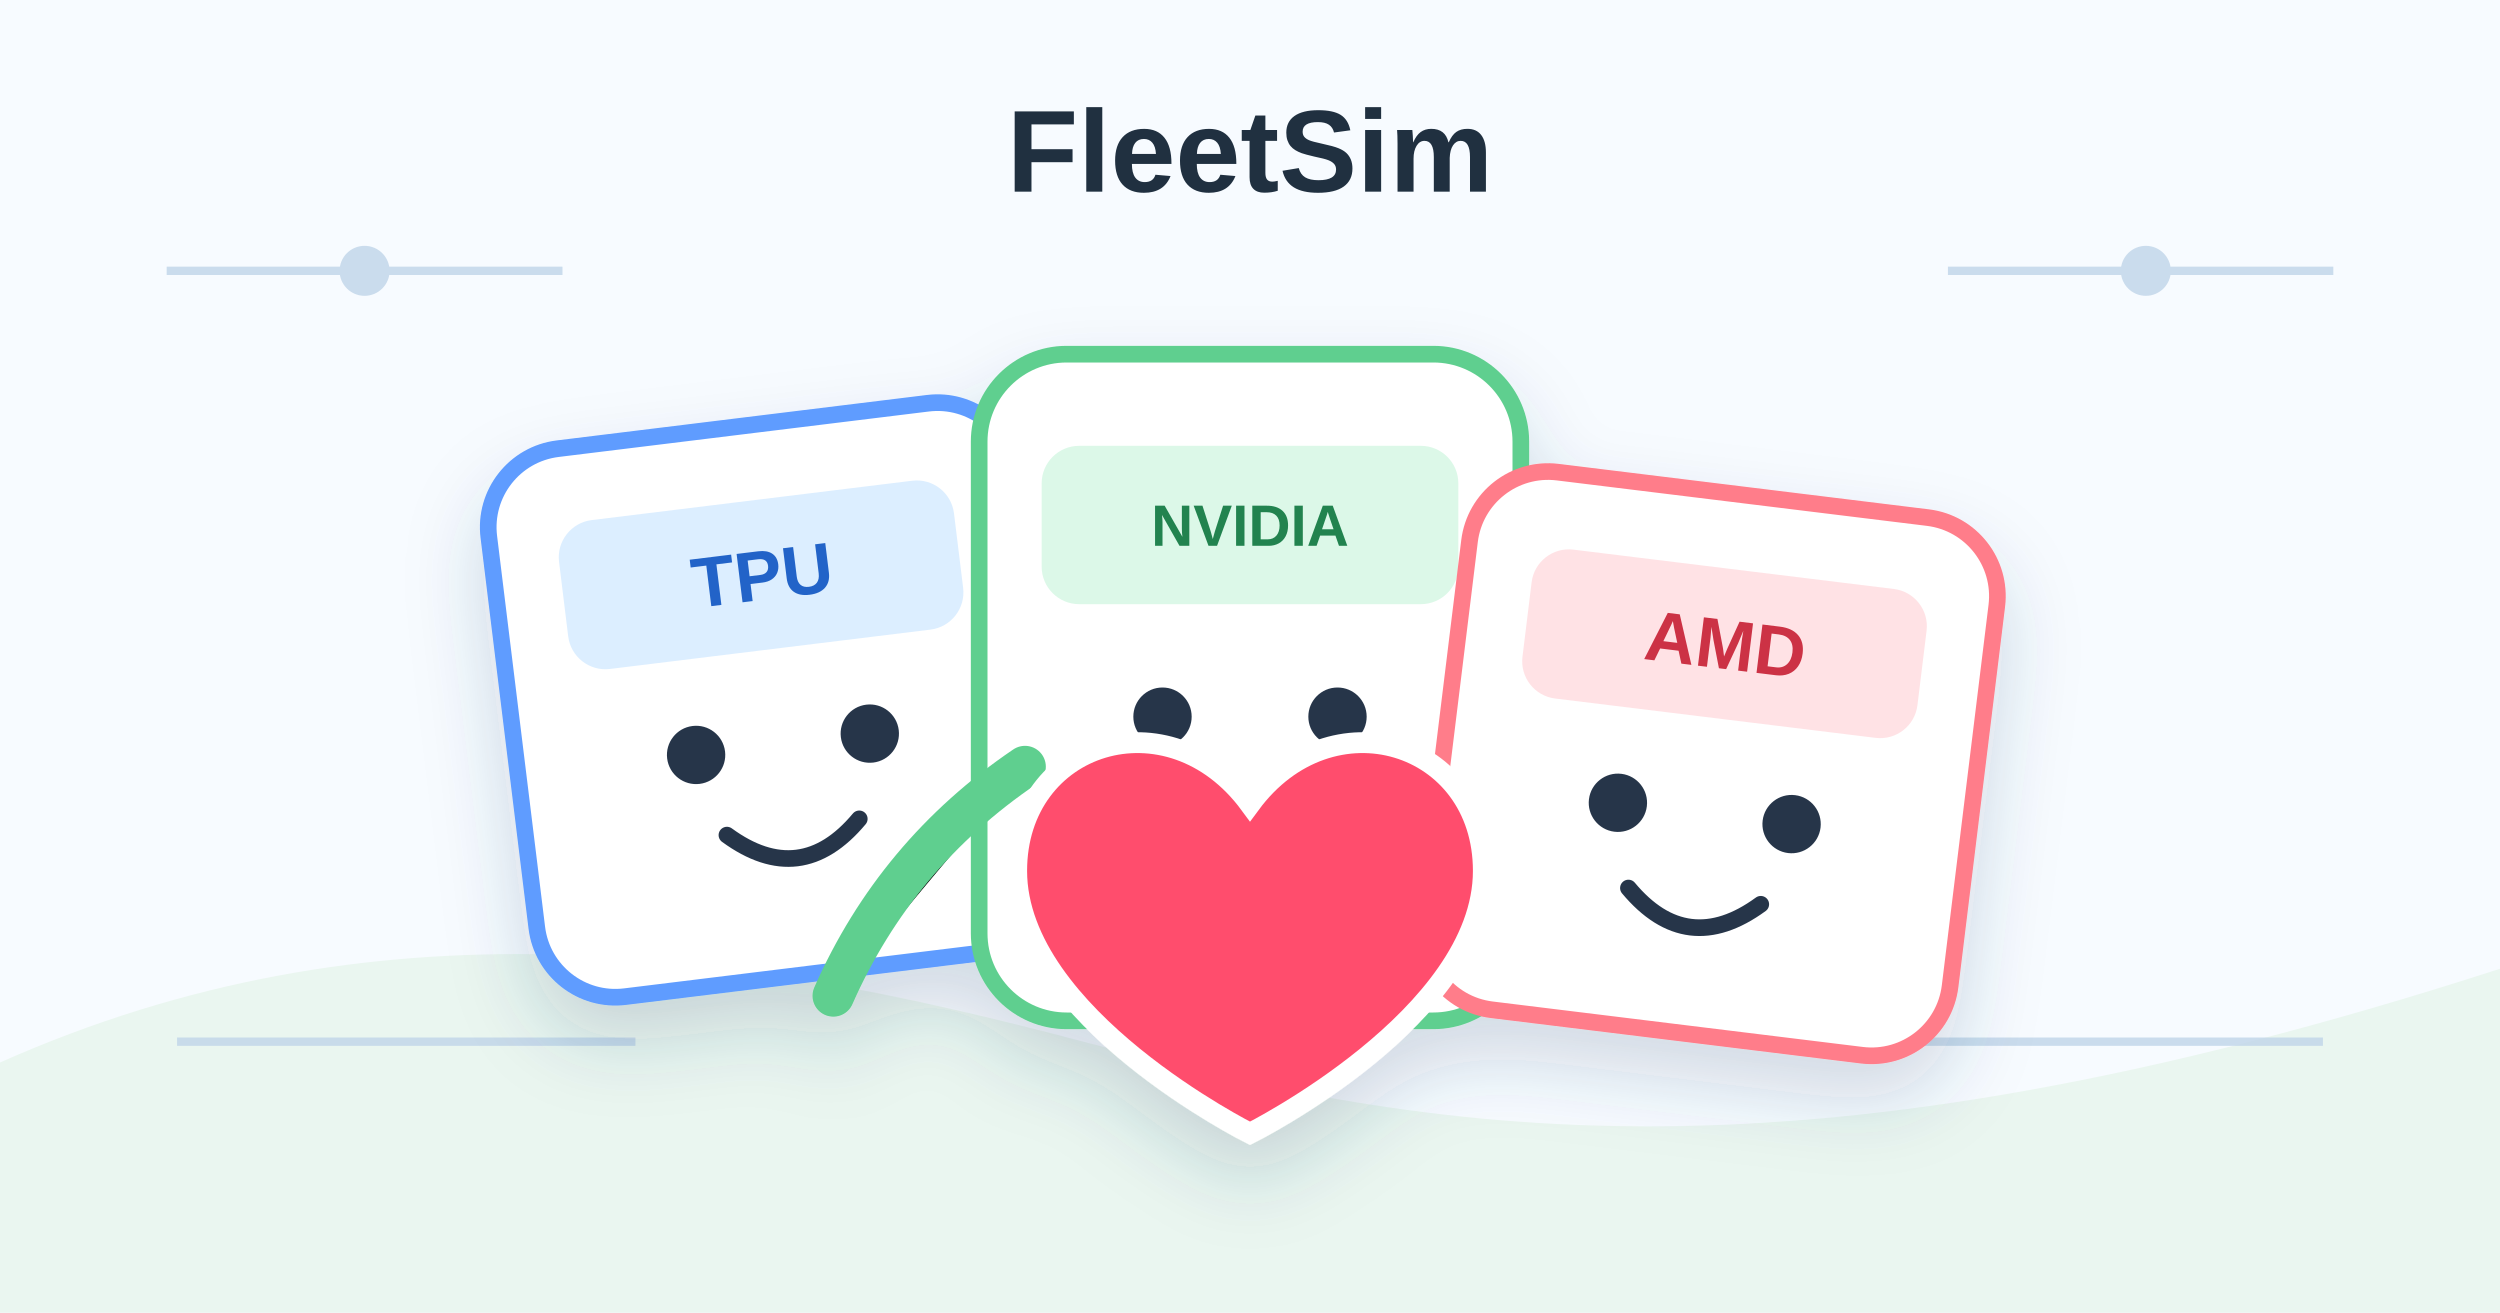
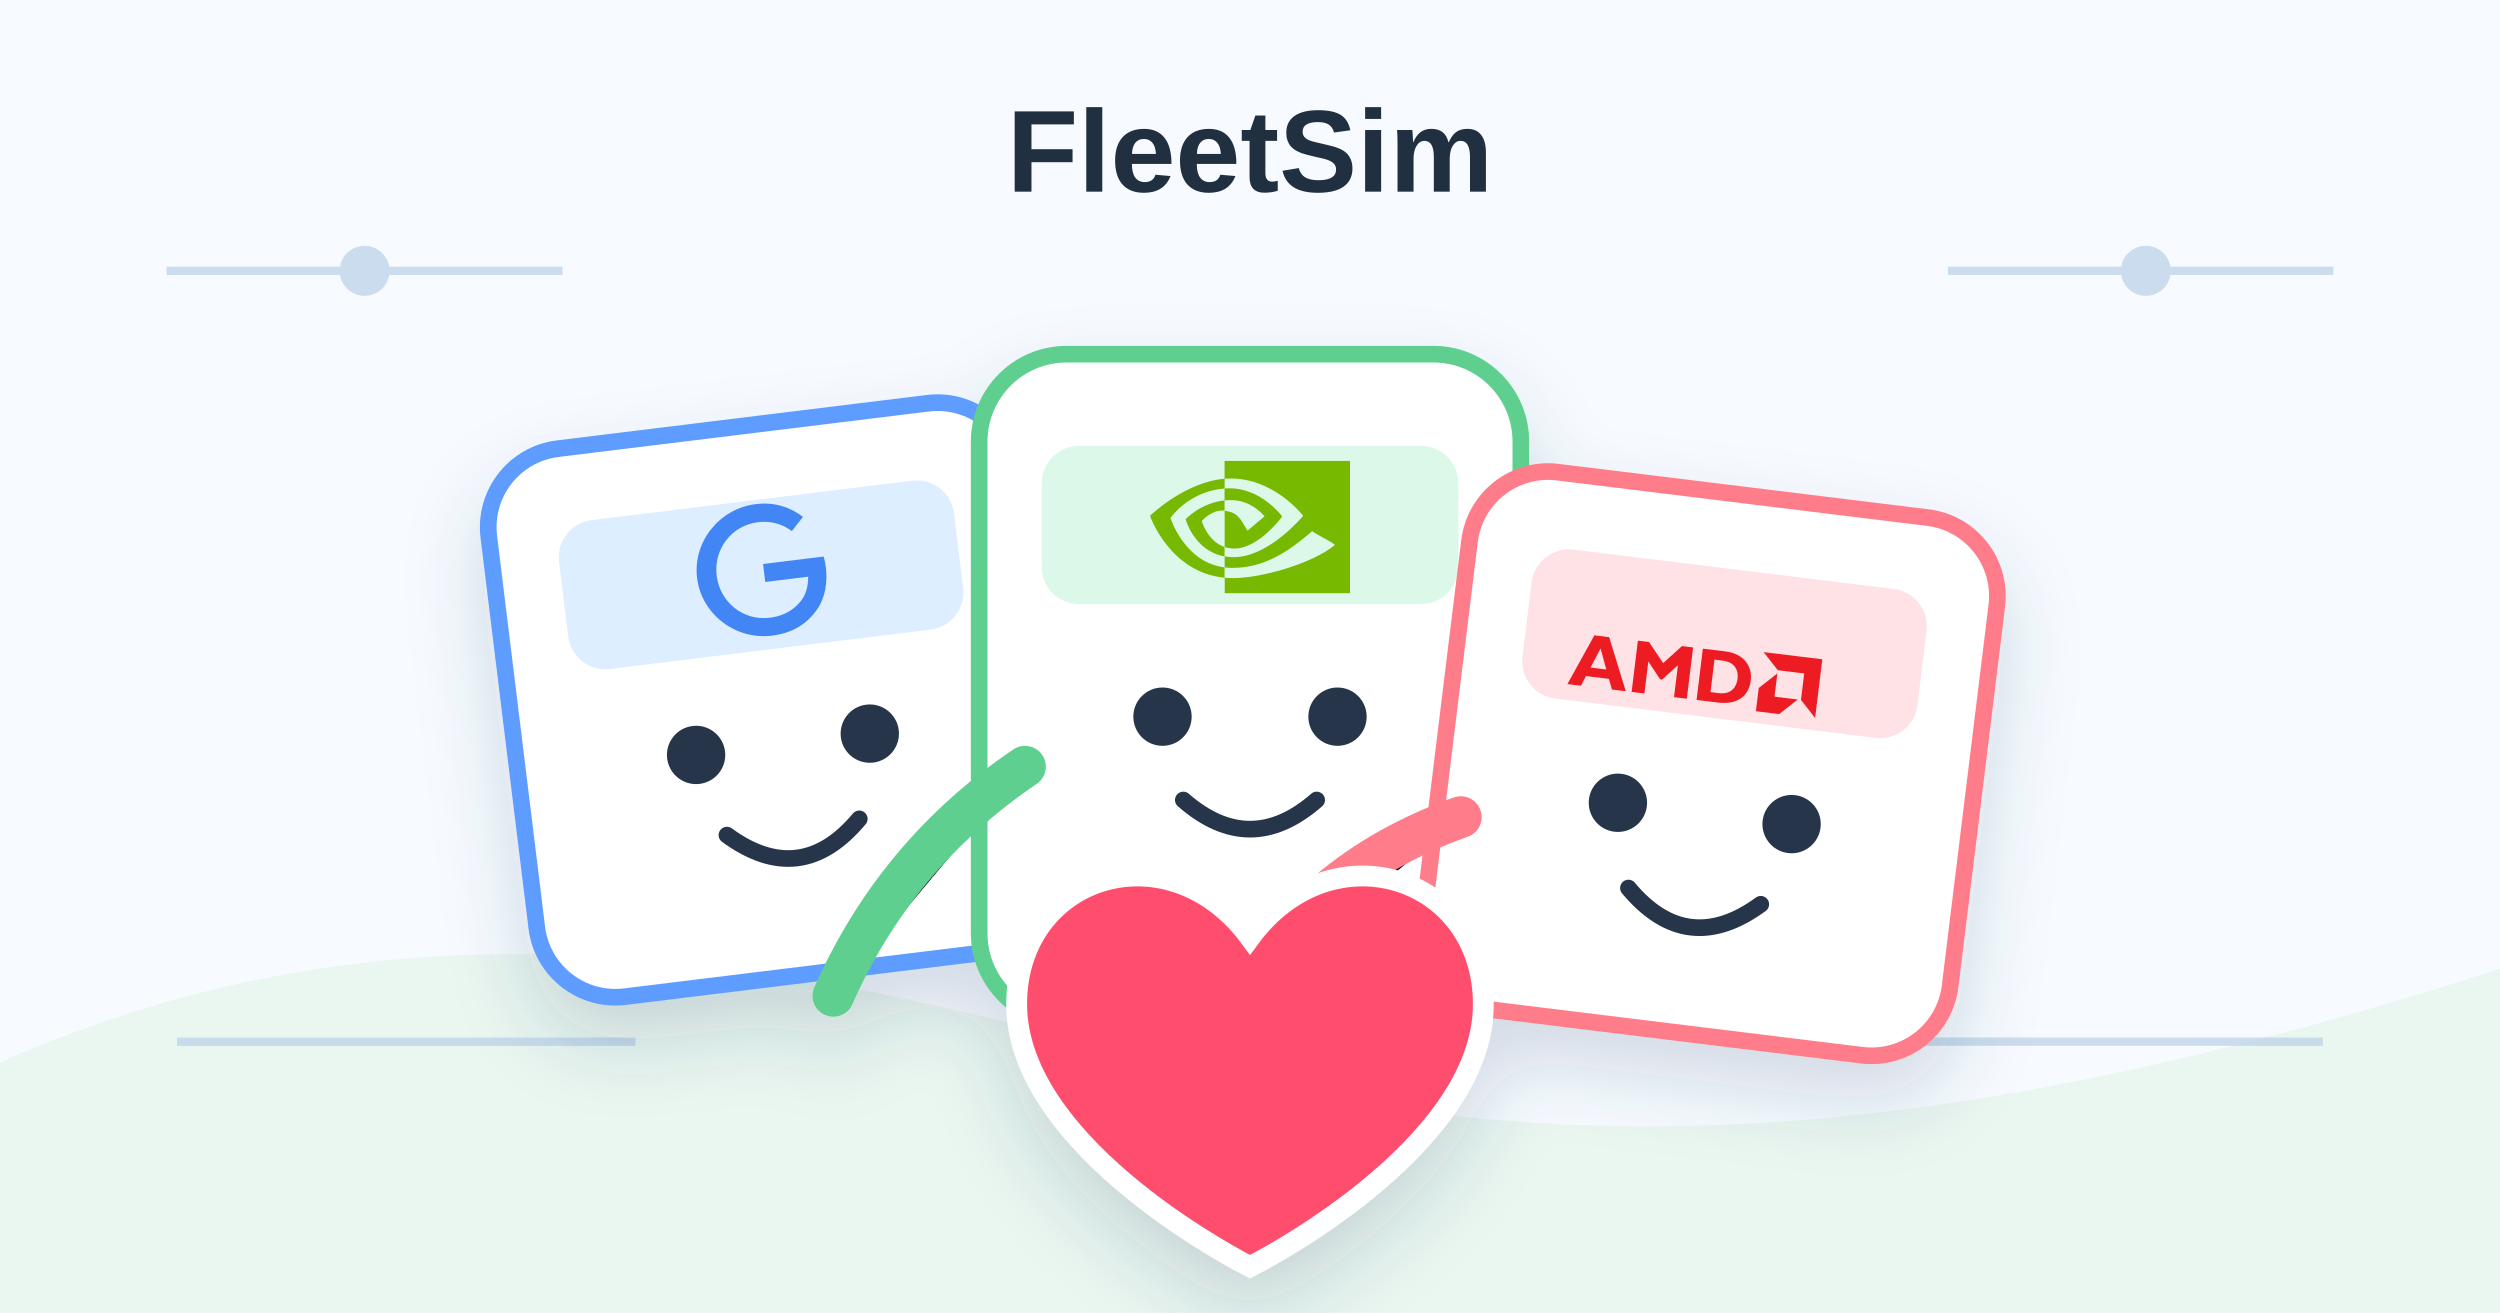
<svg xmlns="http://www.w3.org/2000/svg" viewBox="0 0 1200 630" role="img" aria-labelledby="title desc">
  <rect width="1200" height="630" fill="#f7fbff" />
  <path d="M0 510c180-80 350-55 520-10s340 75 680-35v165H0z" fill="#eaf6f0" />
  <g fill="none" stroke="#bfd4e8" stroke-width="4" opacity=".8">
    <path d="M80 130h190m665 0h185M85 500h220m600 0h210" />
    <circle cx="175" cy="130" r="10" fill="#bfd4e8" />
    <circle cx="1030" cy="130" r="10" fill="#bfd4e8" />
  </g>
  <text x="600" y="92" text-anchor="middle" font-family="Arial,sans-serif" font-size="56" font-weight="800" fill="#203040">FleetSim</text>
  <g font-family="Arial,sans-serif" font-weight="800" filter="drop-shadow(0 18px 18px rgb(53 80 112 / .18))">
    <g transform="translate(230 220) rotate(-7)">
      <rect width="255" height="265" rx="38" fill="#fff" stroke="#5f9cff" stroke-width="8" />
      <rect x="32" y="36" width="191" height="72" rx="18" fill="#dceeff" />
-       <text x="128" y="84" text-anchor="middle" font-size="34" fill="#2364c8">TPU</text>
+       <path transform="translate(96 38) scale(2.65)" fill="#4285f4" d="M12.48 10.92v3.28h7.84c-.24 1.84-.853 3.187-1.787 4.133-1.147 1.147-2.933 2.4-6.053 2.4-4.827 0-8.6-3.893-8.6-8.72s3.773-8.72 8.6-8.72c2.6 0 4.507 1.027 5.907 2.347l2.307-2.307C18.747 1.44 16.133 0 12.48 0 5.867 0 .307 5.387.307 12s5.56 12 12.173 12c3.573 0 6.267-1.173 8.373-3.36 2.16-2.16 2.84-5.213 2.84-7.667 0-.76-.053-1.467-.173-2.053H12.48z" />
      <circle cx="86" cy="154" r="14" fill="#27364a" />
      <circle cx="170" cy="154" r="14" fill="#27364a" />
      <path d="M96 194q32 30 64 0" stroke="#27364a" stroke-width="8" stroke-linecap="round" fill="none" />
      <path d="M244 170q70 35 96 104" stroke="#5f9cff" stroke-width="20" stroke-linecap="round" />
    </g>
    <g transform="translate(470 170)">
      <rect width="260" height="320" rx="42" fill="#fff" stroke="#5fcf8f" stroke-width="8" />
      <rect x="30" y="44" width="200" height="76" rx="18" fill="#dcf8e8" />
-       <text x="130" y="92" text-anchor="middle" font-size="28" fill="#21834f">NVIDIA</text>
+       <path transform="translate(82 35) scale(4)" fill="#76b900" d="M8.948 8.798v-1.43a6.7 6.7 0 0 1 .424-.018c3.922-.124 6.493 3.374 6.493 3.374s-2.774 3.851-5.75 3.851c-.398 0-.787-.062-1.158-.185v-4.346c1.528.185 1.837.857 2.747 2.385l2.04-1.714s-1.492-1.952-4-1.952a6.016 6.016 0 0 0-.796.035m0-4.735v2.138l.424-.027c5.45-.185 9.01 4.47 9.01 4.47s-4.08 4.964-8.33 4.964c-.37 0-.733-.035-1.095-.097v1.325c.3.035.61.062.91.062 3.957 0 6.82-2.023 9.593-4.408.459.371 2.34 1.263 2.73 1.652-2.633 2.208-8.772 3.984-12.253 3.984-.335 0-.653-.018-.971-.053v1.864H24V4.063zm0 10.326v1.131c-3.657-.654-4.673-4.46-4.673-4.46s1.758-1.944 4.673-2.262v1.237H8.94c-1.528-.186-2.73 1.245-2.73 1.245s.68 2.412 2.739 3.11M2.456 10.9s2.164-3.197 6.5-3.533V6.201C4.153 6.59 0 10.653 0 10.653s2.35 6.802 8.948 7.42v-1.237c-4.84-.6-6.492-5.936-6.492-5.936z" />
      <circle cx="88" cy="174" r="14" fill="#27364a" />
      <circle cx="172" cy="174" r="14" fill="#27364a" />
      <path d="M98 214q32 28 64 0" stroke="#27364a" stroke-width="8" stroke-linecap="round" fill="none" />
      <path d="M22 198q-62 42-92 110M238 198q62 42 92 110" stroke="#5fcf8f" stroke-width="20" stroke-linecap="round" />
    </g>
    <g transform="translate(710 222) rotate(7)">
      <rect width="255" height="260" rx="38" fill="#fff" stroke="#ff7d8a" stroke-width="8" />
      <rect x="32" y="36" width="191" height="72" rx="18" fill="#ffe2e5" />
-       <text x="128" y="84" text-anchor="middle" font-size="34" fill="#cc3244">AMD</text>
+       <path transform="translate(55 28) scale(5)" fill="#ed1c24" d="M18.324 9.137l1.559 1.56h2.556v2.557L24 14.814V9.137zM2 9.52l-2 4.96h1.309l.37-.982H3.9l.408.982h1.338L3.432 9.52zm4.209 0v4.955h1.238v-3.092l1.338 1.562h.188l1.338-1.556v3.091h1.238V9.52H10.47l-1.592 1.845L7.287 9.52zm6.283 0v4.96h2.057c1.979 0 2.88-1.046 2.88-2.472 0-1.36-.937-2.488-2.747-2.488zm1.237.91h.792c1.17 0 1.63.711 1.63 1.57 0 .728-.372 1.572-1.616 1.572h-.806zm-10.985.273l.791 1.932H2.008zm17.137.307l-1.604 1.603v2.25h2.246l1.604-1.607h-2.246z" />
      <circle cx="86" cy="154" r="14" fill="#27364a" />
      <circle cx="170" cy="154" r="14" fill="#27364a" />
      <path d="M96 194q32 30 64 0" stroke="#27364a" stroke-width="8" stroke-linecap="round" fill="none" />
      <path d="M12 170q-70 35-96 104" stroke="#ff7d8a" stroke-width="20" stroke-linecap="round" />
    </g>
-     <path d="M600 386c-39-53-112-30-112 32 0 70 112 126 112 126s112-56 112-126c0-62-73-85-112-32z" fill="#ff4d6d" stroke="#fff" stroke-width="10" />
+     <path d="M600 450c-39-53-112-30-112 32 0 70 112 126 112 126s112-56 112-126c0-62-73-85-112-32z" fill="#ff4d6d" stroke="#fff" stroke-width="10" />
  </g>
</svg>
